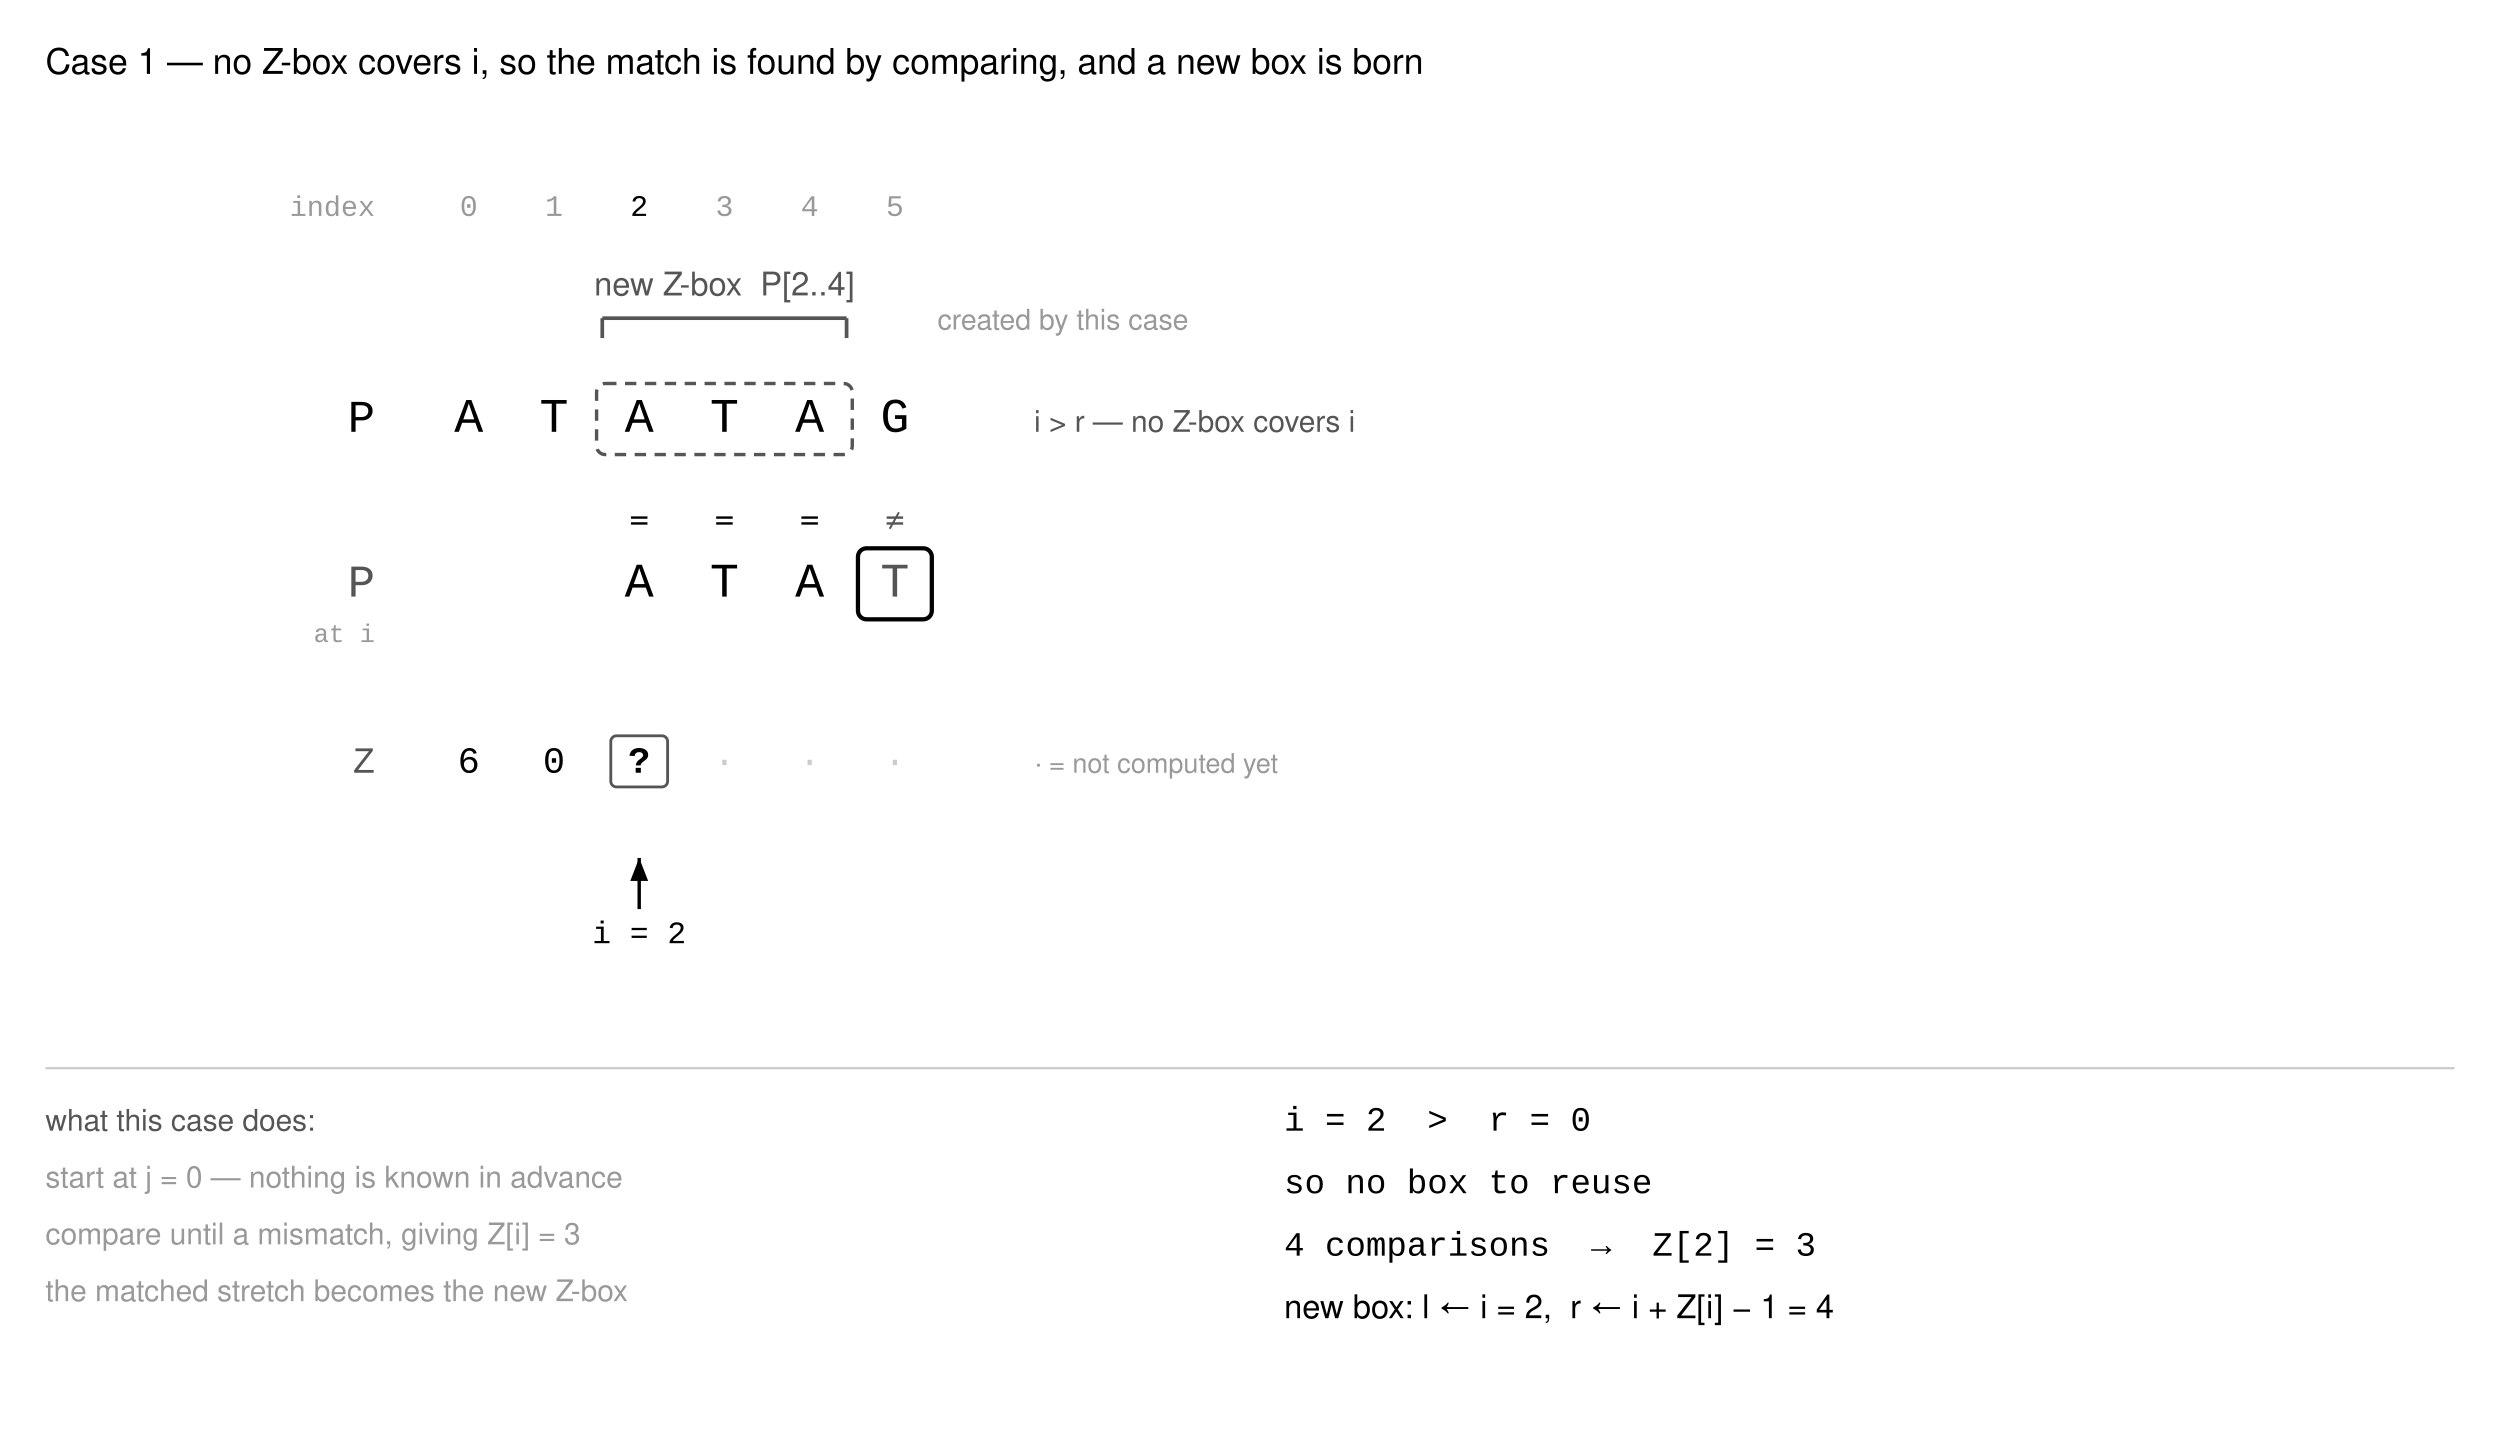
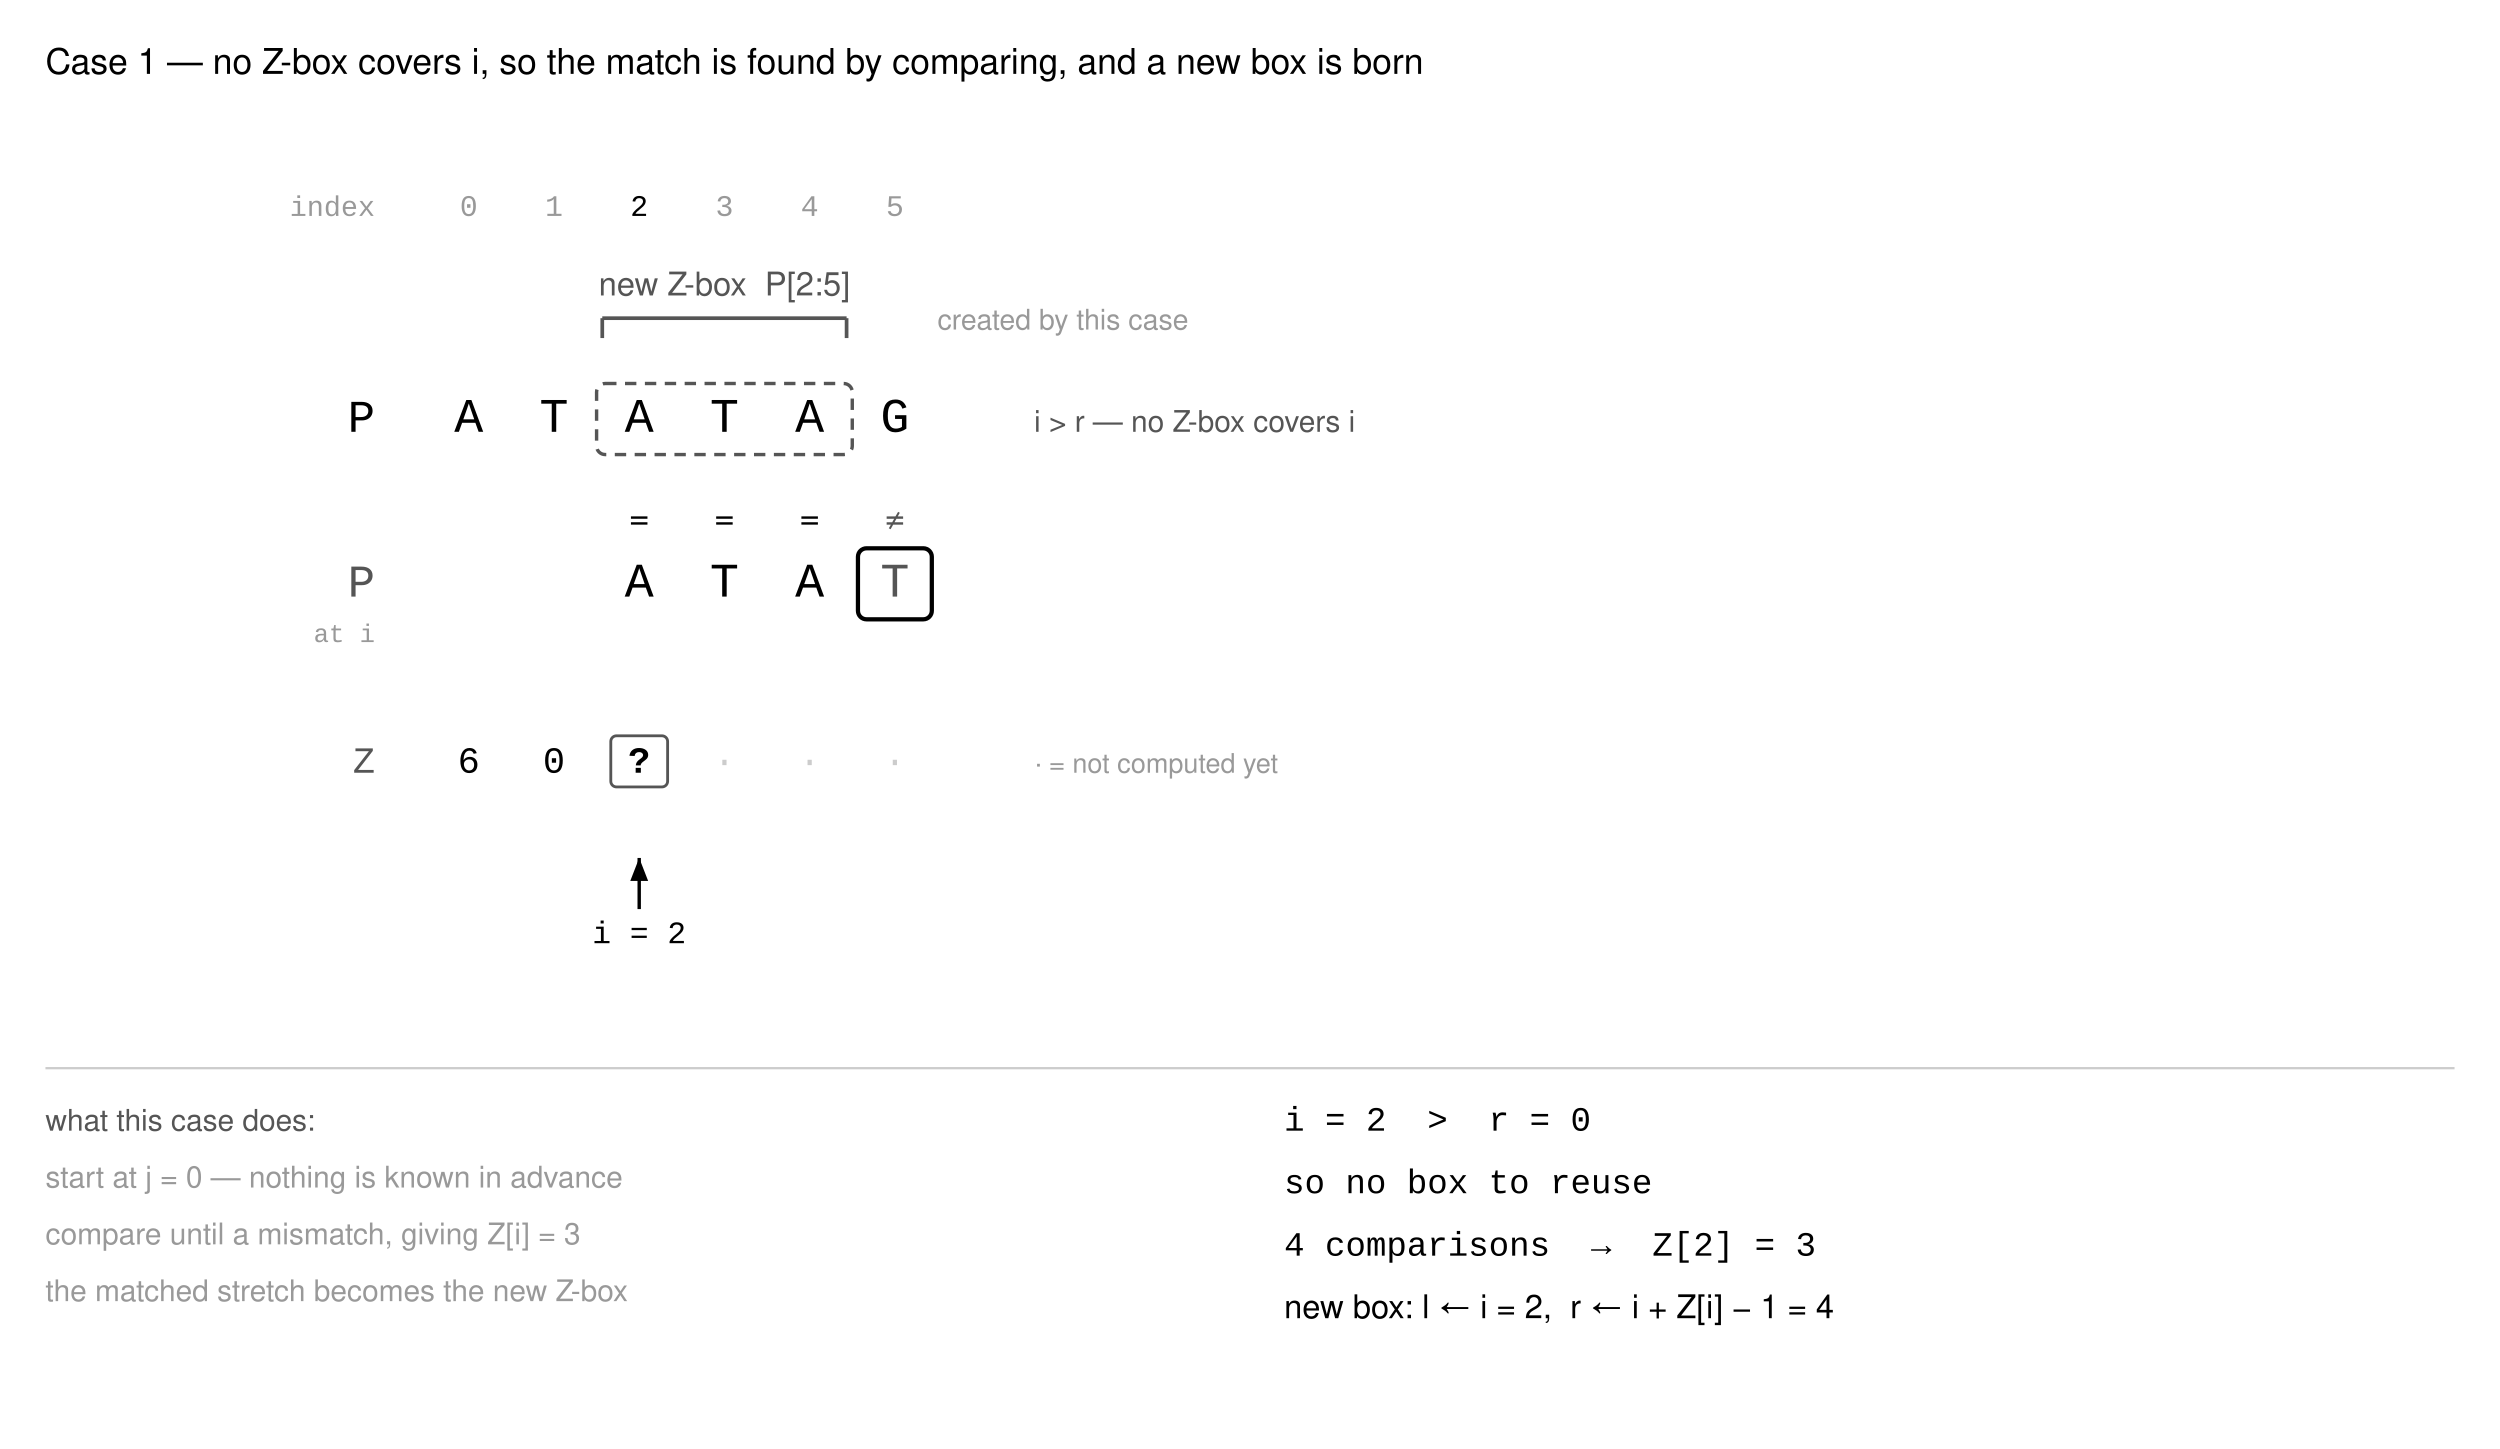
<svg xmlns="http://www.w3.org/2000/svg" width="880" height="510" viewBox="0 0 880 510">
  <text x="16.00" y="26.00" font-family="-apple-system, 'Helvetica Neue', Helvetica, Arial, sans-serif" font-size="12.50" fill="#000000" text-anchor="start" font-weight="normal" xml:space="preserve">Case 1 — no Z-box covers i, so the match is found by comparing, and a new box is born</text>
  <text x="132.00" y="76.00" font-family="ui-monospace, 'SF Mono', Menlo, Consolas, 'Courier New', monospace" font-size="10.00" fill="#999999" text-anchor="end" font-weight="normal" xml:space="preserve">index</text>
  <text x="165.00" y="76.00" font-family="ui-monospace, 'SF Mono', Menlo, Consolas, 'Courier New', monospace" font-size="10.50" fill="#999999" text-anchor="middle" font-weight="normal" xml:space="preserve">0</text>
  <text x="195.00" y="76.00" font-family="ui-monospace, 'SF Mono', Menlo, Consolas, 'Courier New', monospace" font-size="10.50" fill="#999999" text-anchor="middle" font-weight="normal" xml:space="preserve">1</text>
  <text x="225.00" y="76.00" font-family="ui-monospace, 'SF Mono', Menlo, Consolas, 'Courier New', monospace" font-size="10.50" fill="#000000" text-anchor="middle" font-weight="normal" xml:space="preserve">2</text>
  <text x="255.00" y="76.00" font-family="ui-monospace, 'SF Mono', Menlo, Consolas, 'Courier New', monospace" font-size="10.50" fill="#999999" text-anchor="middle" font-weight="normal" xml:space="preserve">3</text>
  <text x="285.00" y="76.00" font-family="ui-monospace, 'SF Mono', Menlo, Consolas, 'Courier New', monospace" font-size="10.50" fill="#999999" text-anchor="middle" font-weight="normal" xml:space="preserve">4</text>
  <text x="315.00" y="76.00" font-family="ui-monospace, 'SF Mono', Menlo, Consolas, 'Courier New', monospace" font-size="10.50" fill="#999999" text-anchor="middle" font-weight="normal" xml:space="preserve">5</text>
  <text x="364.00" y="152.00" font-family="-apple-system, 'Helvetica Neue', Helvetica, Arial, sans-serif" font-size="10.50" fill="#555555" text-anchor="start" font-weight="normal" xml:space="preserve">i &gt; r — no Z-box covers i</text>
  <rect x="210.00" y="135.00" width="90.00" height="25.00" fill="none" stroke="#555555" stroke-width="1.20" rx="3.0" stroke-dasharray="4 3" />
  <line x1="212.00" y1="112.00" x2="298.00" y2="112.00" stroke="#555555" stroke-width="1.30" />
  <line x1="212.00" y1="112.00" x2="212.00" y2="119.00" stroke="#555555" stroke-width="1.30" />
  <line x1="298.00" y1="112.00" x2="298.00" y2="119.00" stroke="#555555" stroke-width="1.30" />
-   <text x="255.00" y="104.00" font-family="-apple-system, 'Helvetica Neue', Helvetica, Arial, sans-serif" font-size="11.50" fill="#555555" text-anchor="middle" font-weight="normal" xml:space="preserve">new Z-box  P[2..4]</text>
+   <text x="255.00" y="104.00" font-family="-apple-system, 'Helvetica Neue', Helvetica, Arial, sans-serif" font-size="11.50" fill="#555555" text-anchor="middle" font-weight="normal" xml:space="preserve">new Z-box  P[2:5]</text>
  <text x="330.00" y="116.00" font-family="-apple-system, 'Helvetica Neue', Helvetica, Arial, sans-serif" font-size="10.00" fill="#999999" text-anchor="start" font-weight="normal" xml:space="preserve">created by this case</text>
  <text x="132.00" y="152.00" font-family="ui-monospace, 'SF Mono', Menlo, Consolas, 'Courier New', monospace" font-size="16.00" fill="#000000" text-anchor="end" font-weight="normal" xml:space="preserve">P</text>
  <text x="165.00" y="152.00" font-family="ui-monospace, 'SF Mono', Menlo, Consolas, 'Courier New', monospace" font-size="17.00" fill="#000000" text-anchor="middle" font-weight="normal" xml:space="preserve">A</text>
  <text x="195.00" y="152.00" font-family="ui-monospace, 'SF Mono', Menlo, Consolas, 'Courier New', monospace" font-size="17.00" fill="#000000" text-anchor="middle" font-weight="normal" xml:space="preserve">T</text>
  <text x="225.00" y="152.00" font-family="ui-monospace, 'SF Mono', Menlo, Consolas, 'Courier New', monospace" font-size="17.00" fill="#000000" text-anchor="middle" font-weight="normal" xml:space="preserve">A</text>
  <text x="255.00" y="152.00" font-family="ui-monospace, 'SF Mono', Menlo, Consolas, 'Courier New', monospace" font-size="17.00" fill="#000000" text-anchor="middle" font-weight="normal" xml:space="preserve">T</text>
  <text x="285.00" y="152.00" font-family="ui-monospace, 'SF Mono', Menlo, Consolas, 'Courier New', monospace" font-size="17.00" fill="#000000" text-anchor="middle" font-weight="normal" xml:space="preserve">A</text>
  <text x="315.00" y="152.00" font-family="ui-monospace, 'SF Mono', Menlo, Consolas, 'Courier New', monospace" font-size="17.00" fill="#000000" text-anchor="middle" font-weight="normal" xml:space="preserve">G</text>
  <text x="132.00" y="210.00" font-family="ui-monospace, 'SF Mono', Menlo, Consolas, 'Courier New', monospace" font-size="16.00" fill="#555555" text-anchor="end" font-weight="normal" xml:space="preserve">P</text>
  <text x="132.00" y="226.00" font-family="ui-monospace, 'SF Mono', Menlo, Consolas, 'Courier New', monospace" font-size="9.00" fill="#999999" text-anchor="end" font-weight="normal" xml:space="preserve">at i</text>
  <text x="225.00" y="210.00" font-family="ui-monospace, 'SF Mono', Menlo, Consolas, 'Courier New', monospace" font-size="17.00" fill="#000000" text-anchor="middle" font-weight="normal" xml:space="preserve">A</text>
  <text x="255.00" y="210.00" font-family="ui-monospace, 'SF Mono', Menlo, Consolas, 'Courier New', monospace" font-size="17.00" fill="#000000" text-anchor="middle" font-weight="normal" xml:space="preserve">T</text>
  <text x="285.00" y="210.00" font-family="ui-monospace, 'SF Mono', Menlo, Consolas, 'Courier New', monospace" font-size="17.00" fill="#000000" text-anchor="middle" font-weight="normal" xml:space="preserve">A</text>
  <text x="315.00" y="210.00" font-family="ui-monospace, 'SF Mono', Menlo, Consolas, 'Courier New', monospace" font-size="17.00" fill="#555555" text-anchor="middle" font-weight="normal" xml:space="preserve">T</text>
  <text x="225.00" y="186.00" font-family="-apple-system, 'Helvetica Neue', Helvetica, Arial, sans-serif" font-size="12.00" fill="#000000" text-anchor="middle" font-weight="normal" xml:space="preserve">=</text>
  <text x="255.00" y="186.00" font-family="-apple-system, 'Helvetica Neue', Helvetica, Arial, sans-serif" font-size="12.00" fill="#000000" text-anchor="middle" font-weight="normal" xml:space="preserve">=</text>
  <text x="285.00" y="186.00" font-family="-apple-system, 'Helvetica Neue', Helvetica, Arial, sans-serif" font-size="12.00" fill="#000000" text-anchor="middle" font-weight="normal" xml:space="preserve">=</text>
  <text x="315.00" y="186.00" font-family="-apple-system, 'Helvetica Neue', Helvetica, Arial, sans-serif" font-size="12.00" fill="#555555" text-anchor="middle" font-weight="normal" xml:space="preserve">≠</text>
  <rect x="302.00" y="193.00" width="26.00" height="25.00" fill="none" stroke="#000000" stroke-width="1.50" rx="3.0" />
  <text x="132.00" y="272.00" font-family="ui-monospace, 'SF Mono', Menlo, Consolas, 'Courier New', monospace" font-size="13.00" fill="#555555" text-anchor="end" font-weight="normal" xml:space="preserve">Z</text>
  <text x="165.00" y="272.00" font-family="ui-monospace, 'SF Mono', Menlo, Consolas, 'Courier New', monospace" font-size="13.00" fill="#000000" text-anchor="middle" font-weight="normal" xml:space="preserve">6</text>
  <text x="195.00" y="272.00" font-family="ui-monospace, 'SF Mono', Menlo, Consolas, 'Courier New', monospace" font-size="13.00" fill="#000000" text-anchor="middle" font-weight="normal" xml:space="preserve">0</text>
  <text x="225.00" y="272.00" font-family="ui-monospace, 'SF Mono', Menlo, Consolas, 'Courier New', monospace" font-size="13.00" fill="#000000" text-anchor="middle" font-weight="bold" xml:space="preserve">?</text>
  <rect x="215.00" y="259.00" width="20.00" height="18.00" fill="none" stroke="#555555" stroke-width="1.00" rx="2.0" />
  <text x="255.00" y="272.00" font-family="ui-monospace, 'SF Mono', Menlo, Consolas, 'Courier New', monospace" font-size="13.00" fill="#cccccc" text-anchor="middle" font-weight="normal" xml:space="preserve">·</text>
  <text x="285.00" y="272.00" font-family="ui-monospace, 'SF Mono', Menlo, Consolas, 'Courier New', monospace" font-size="13.00" fill="#cccccc" text-anchor="middle" font-weight="normal" xml:space="preserve">·</text>
  <text x="315.00" y="272.00" font-family="ui-monospace, 'SF Mono', Menlo, Consolas, 'Courier New', monospace" font-size="13.00" fill="#cccccc" text-anchor="middle" font-weight="normal" xml:space="preserve">·</text>
  <text x="364.00" y="272.00" font-family="-apple-system, 'Helvetica Neue', Helvetica, Arial, sans-serif" font-size="9.50" fill="#999999" text-anchor="start" font-weight="normal" xml:space="preserve">· = not computed yet</text>
  <line x1="225.00" y1="320.00" x2="225.00" y2="302.00" stroke="#000000" stroke-width="1.20" />
  <path d="M 225.00 302.00 L 228.15 310.10 L 221.85 310.10 Z" fill="#000000" />
  <text x="225.00" y="332.00" font-family="ui-monospace, 'SF Mono', Menlo, Consolas, 'Courier New', monospace" font-size="11.00" fill="#000000" text-anchor="middle" font-weight="normal" xml:space="preserve">i = 2</text>
  <line x1="16.00" y1="376.00" x2="864.00" y2="376.00" stroke="#cccccc" stroke-width="0.80" />
  <text x="16.00" y="398.00" font-family="-apple-system, 'Helvetica Neue', Helvetica, Arial, sans-serif" font-size="10.50" fill="#555555" text-anchor="start" font-weight="normal" xml:space="preserve">what this case does:</text>
  <text x="16.00" y="418.00" font-family="-apple-system, 'Helvetica Neue', Helvetica, Arial, sans-serif" font-size="10.50" fill="#999999" text-anchor="start" font-weight="normal" xml:space="preserve">start at j = 0 — nothing is known in advance</text>
  <text x="16.00" y="438.00" font-family="-apple-system, 'Helvetica Neue', Helvetica, Arial, sans-serif" font-size="10.50" fill="#999999" text-anchor="start" font-weight="normal" xml:space="preserve">compare until a mismatch, giving Z[i] = 3</text>
  <text x="16.00" y="458.00" font-family="-apple-system, 'Helvetica Neue', Helvetica, Arial, sans-serif" font-size="10.50" fill="#999999" text-anchor="start" font-weight="normal" xml:space="preserve">the matched stretch becomes the new Z-box</text>
  <text x="452.00" y="398.00" font-family="ui-monospace, 'SF Mono', Menlo, Consolas, 'Courier New', monospace" font-size="12.00" fill="#000000" text-anchor="start" font-weight="normal" xml:space="preserve">i = 2  &gt;  r = 0</text>
  <text x="452.00" y="420.00" font-family="ui-monospace, 'SF Mono', Menlo, Consolas, 'Courier New', monospace" font-size="12.00" fill="#000000" text-anchor="start" font-weight="normal" xml:space="preserve">so no box to reuse</text>
  <text x="452.00" y="442.00" font-family="ui-monospace, 'SF Mono', Menlo, Consolas, 'Courier New', monospace" font-size="12.00" fill="#000000" text-anchor="start" font-weight="normal" xml:space="preserve">4 comparisons  →  Z[2] = 3</text>
  <text x="452.00" y="464.00" font-family="-apple-system, 'Helvetica Neue', Helvetica, Arial, sans-serif" font-size="11.50" fill="#000000" text-anchor="start" font-weight="normal" xml:space="preserve">new box: l ← i = 2,  r ← i + Z[i] − 1 = 4</text>
</svg>
